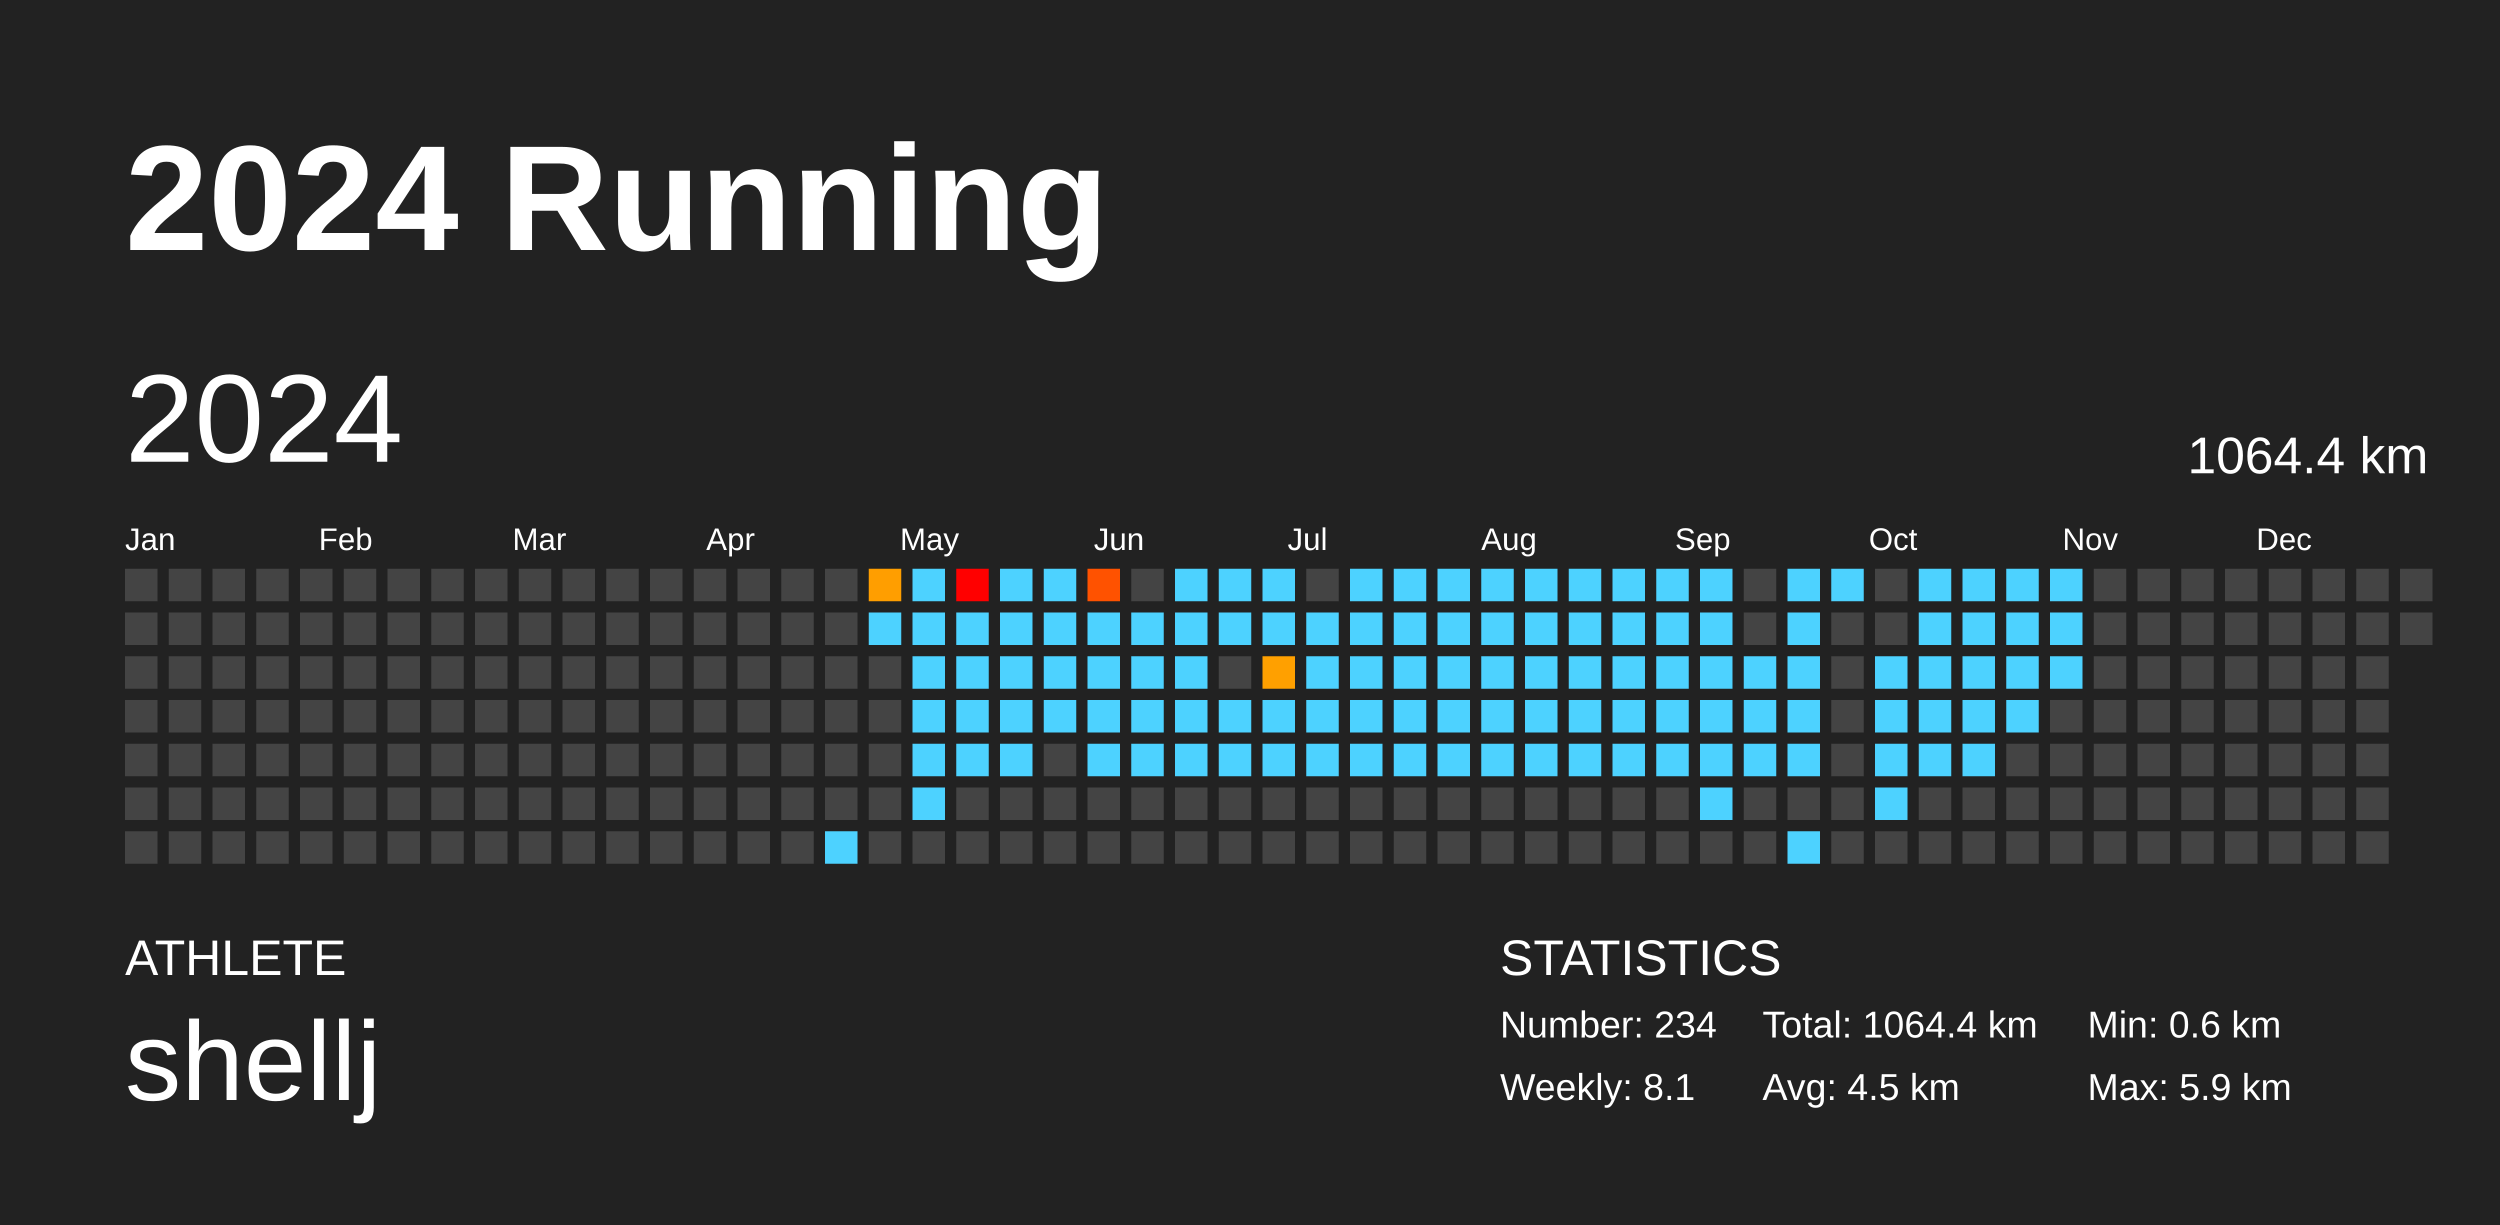
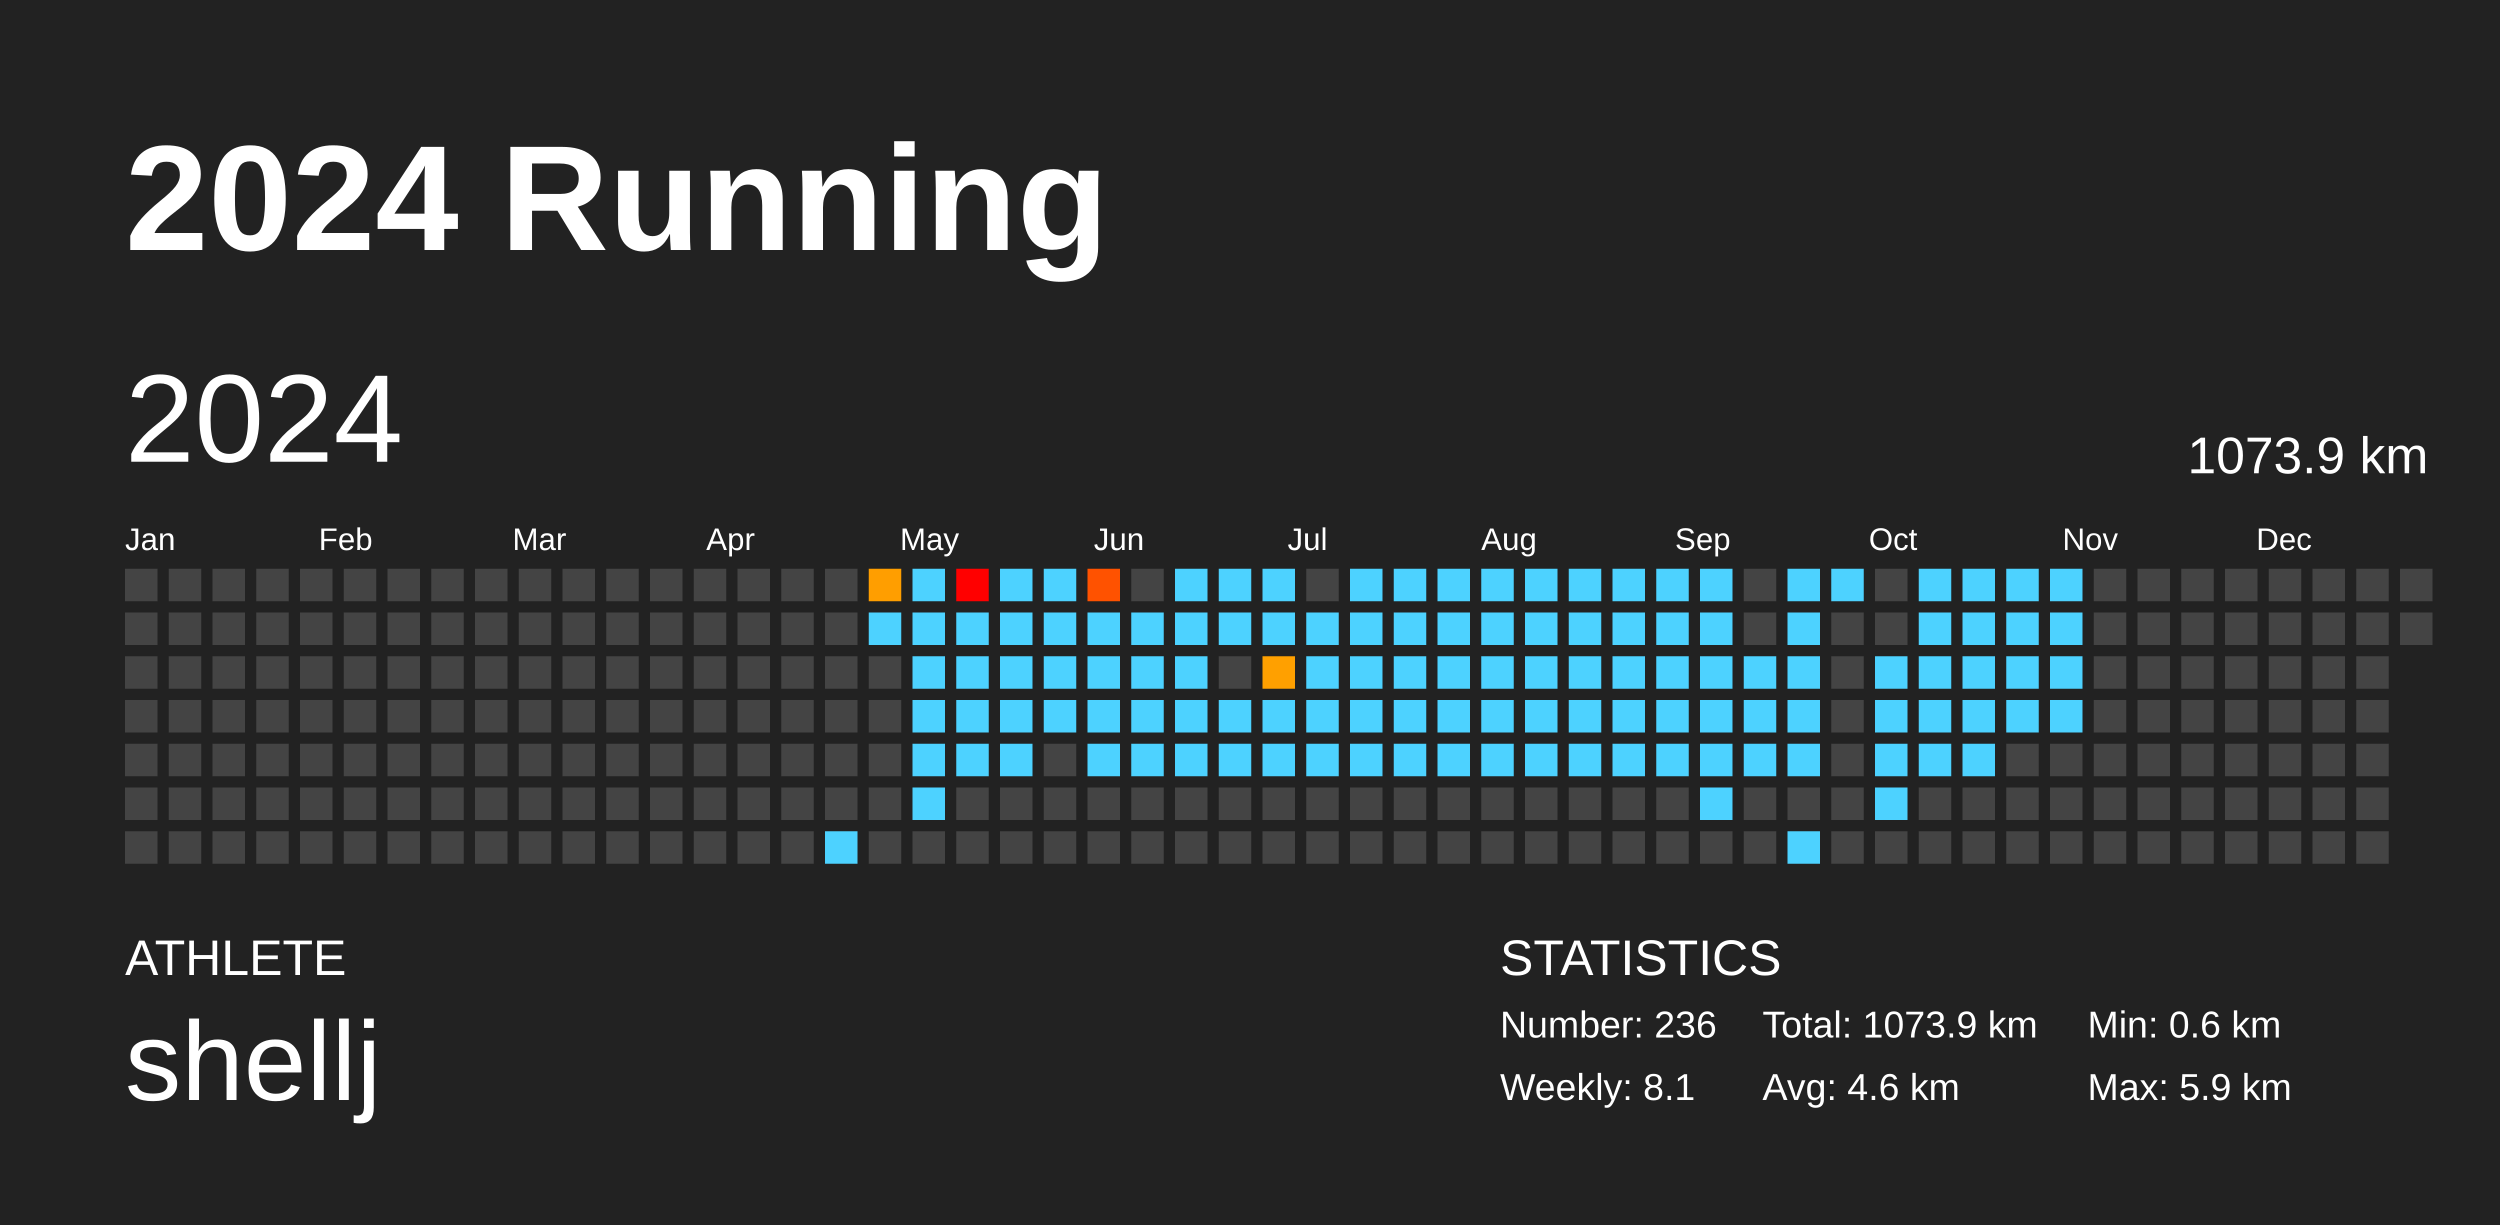
<svg xmlns="http://www.w3.org/2000/svg" baseProfile="full" height="98mm" version="1.1" viewBox="0,0,200,98" width="200mm">
  <defs />
  <rect fill="#222222" height="98" width="200" x="0" y="0" />
  <text fill="#FFFFFF" style="font-size:12px; font-family:Arial; font-weight:bold;" x="10" y="20">2024 Running</text>
  <text fill="#FFFFFF" style="font-size:4px; font-family:Arial" x="10" y="78">ATHLETE</text>
  <text fill="#FFFFFF" style="font-size:9px; font-family:Arial" x="10" y="88">shellj</text>
  <text fill="#FFFFFF" style="font-size:4px; font-family:Arial" x="120" y="78">STATISTICS</text>
-   <text fill="#FFFFFF" style="font-size:3px; font-family:Arial" x="120" y="83">Number: 234</text>
+   <text fill="#FFFFFF" style="font-size:3px; font-family:Arial" x="120" y="83">Number: 236</text>
  <text fill="#FFFFFF" style="font-size:3px; font-family:Arial" x="120" y="88">Weekly: 8.1</text>
-   <text fill="#FFFFFF" style="font-size:3px; font-family:Arial" x="141" y="83">Total: 1064.4 km</text>
-   <text fill="#FFFFFF" style="font-size:3px; font-family:Arial" x="141" y="88">Avg: 4.5 km</text>
+   <text fill="#FFFFFF" style="font-size:3px; font-family:Arial" x="141" y="83">Total: 1073.9 km</text>
+   <text fill="#FFFFFF" style="font-size:3px; font-family:Arial" x="141" y="88">Avg: 4.6 km</text>
  <text fill="#FFFFFF" style="font-size:3px; font-family:Arial" x="167" y="83">Min: 0.6 km</text>
  <text fill="#FFFFFF" style="font-size:3px; font-family:Arial" x="167" y="88">Max: 5.9 km</text>
  <text dominant-baseline="hanging" fill="#FFFFFF" style="font-size:10.0px; font-family:Arial;" x="10" y="30">2024</text>
-   <text dominant-baseline="hanging" fill="#FFFFFF" style="font-size:4.125px; font-family:Arial;" x="175" y="35">1064.4 km</text>
+   <text dominant-baseline="hanging" fill="#FFFFFF" style="font-size:4.125px; font-family:Arial;" x="175" y="35">1073.9 km</text>
  <text fill="#FFFFFF" style="font-size:2.5px; font-family:Arial" x="10.0" y="44">Jan</text>
  <text fill="#FFFFFF" style="font-size:2.5px; font-family:Arial" x="25.5" y="44">Feb</text>
  <text fill="#FFFFFF" style="font-size:2.5px; font-family:Arial" x="41.0" y="44">Mar</text>
  <text fill="#FFFFFF" style="font-size:2.5px; font-family:Arial" x="56.5" y="44">Apr</text>
  <text fill="#FFFFFF" style="font-size:2.5px; font-family:Arial" x="72.0" y="44">May</text>
  <text fill="#FFFFFF" style="font-size:2.5px; font-family:Arial" x="87.5" y="44">Jun</text>
  <text fill="#FFFFFF" style="font-size:2.5px; font-family:Arial" x="103.0" y="44">Jul</text>
  <text fill="#FFFFFF" style="font-size:2.5px; font-family:Arial" x="118.5" y="44">Aug</text>
  <text fill="#FFFFFF" style="font-size:2.5px; font-family:Arial" x="134.0" y="44">Sep</text>
  <text fill="#FFFFFF" style="font-size:2.5px; font-family:Arial" x="149.5" y="44">Oct</text>
  <text fill="#FFFFFF" style="font-size:2.5px; font-family:Arial" x="165.0" y="44">Nov</text>
  <text fill="#FFFFFF" style="font-size:2.5px; font-family:Arial" x="180.5" y="44">Dec</text>
  <rect fill="#444444" height="2.6" width="2.6" x="10.0" y="45.5" />
  <rect fill="#444444" height="2.6" width="2.6" x="10.0" y="49.0" />
  <rect fill="#444444" height="2.6" width="2.6" x="10.0" y="52.5" />
  <rect fill="#444444" height="2.6" width="2.6" x="10.0" y="56.0" />
  <rect fill="#444444" height="2.6" width="2.6" x="10.0" y="59.5" />
  <rect fill="#444444" height="2.6" width="2.6" x="10.0" y="63.0" />
  <rect fill="#444444" height="2.6" width="2.6" x="10.0" y="66.5" />
  <rect fill="#444444" height="2.6" width="2.6" x="13.5" y="45.5" />
  <rect fill="#444444" height="2.6" width="2.6" x="13.5" y="49.0" />
  <rect fill="#444444" height="2.6" width="2.6" x="13.5" y="52.5" />
  <rect fill="#444444" height="2.6" width="2.6" x="13.5" y="56.0" />
  <rect fill="#444444" height="2.6" width="2.6" x="13.5" y="59.5" />
  <rect fill="#444444" height="2.6" width="2.6" x="13.5" y="63.0" />
  <rect fill="#444444" height="2.6" width="2.6" x="13.5" y="66.5" />
  <rect fill="#444444" height="2.6" width="2.6" x="17.0" y="45.5" />
  <rect fill="#444444" height="2.6" width="2.6" x="17.0" y="49.0" />
  <rect fill="#444444" height="2.6" width="2.6" x="17.0" y="52.5" />
  <rect fill="#444444" height="2.6" width="2.6" x="17.0" y="56.0" />
  <rect fill="#444444" height="2.6" width="2.6" x="17.0" y="59.5" />
  <rect fill="#444444" height="2.6" width="2.6" x="17.0" y="63.0" />
  <rect fill="#444444" height="2.6" width="2.6" x="17.0" y="66.5" />
  <rect fill="#444444" height="2.6" width="2.6" x="20.5" y="45.5" />
  <rect fill="#444444" height="2.6" width="2.6" x="20.5" y="49.0" />
  <rect fill="#444444" height="2.6" width="2.6" x="20.5" y="52.5" />
  <rect fill="#444444" height="2.6" width="2.6" x="20.5" y="56.0" />
  <rect fill="#444444" height="2.6" width="2.6" x="20.5" y="59.5" />
  <rect fill="#444444" height="2.6" width="2.6" x="20.5" y="63.0" />
  <rect fill="#444444" height="2.6" width="2.6" x="20.5" y="66.5" />
  <rect fill="#444444" height="2.6" width="2.6" x="24.0" y="45.5" />
  <rect fill="#444444" height="2.6" width="2.6" x="24.0" y="49.0" />
  <rect fill="#444444" height="2.6" width="2.6" x="24.0" y="52.5" />
  <rect fill="#444444" height="2.6" width="2.6" x="24.0" y="56.0" />
  <rect fill="#444444" height="2.6" width="2.6" x="24.0" y="59.5" />
  <rect fill="#444444" height="2.6" width="2.6" x="24.0" y="63.0" />
  <rect fill="#444444" height="2.6" width="2.6" x="24.0" y="66.5" />
  <rect fill="#444444" height="2.6" width="2.6" x="27.5" y="45.5" />
  <rect fill="#444444" height="2.6" width="2.6" x="27.5" y="49.0" />
  <rect fill="#444444" height="2.6" width="2.6" x="27.5" y="52.5" />
  <rect fill="#444444" height="2.6" width="2.6" x="27.5" y="56.0" />
  <rect fill="#444444" height="2.6" width="2.6" x="27.5" y="59.5" />
  <rect fill="#444444" height="2.6" width="2.6" x="27.5" y="63.0" />
  <rect fill="#444444" height="2.6" width="2.6" x="27.5" y="66.5" />
  <rect fill="#444444" height="2.6" width="2.6" x="31.0" y="45.5" />
  <rect fill="#444444" height="2.6" width="2.6" x="31.0" y="49.0" />
  <rect fill="#444444" height="2.6" width="2.6" x="31.0" y="52.5" />
  <rect fill="#444444" height="2.6" width="2.6" x="31.0" y="56.0" />
  <rect fill="#444444" height="2.6" width="2.6" x="31.0" y="59.5" />
  <rect fill="#444444" height="2.6" width="2.6" x="31.0" y="63.0" />
  <rect fill="#444444" height="2.6" width="2.6" x="31.0" y="66.5" />
  <rect fill="#444444" height="2.6" width="2.6" x="34.5" y="45.5" />
  <rect fill="#444444" height="2.6" width="2.6" x="34.5" y="49.0" />
  <rect fill="#444444" height="2.6" width="2.6" x="34.5" y="52.5" />
  <rect fill="#444444" height="2.6" width="2.6" x="34.5" y="56.0" />
  <rect fill="#444444" height="2.6" width="2.6" x="34.5" y="59.5" />
  <rect fill="#444444" height="2.6" width="2.6" x="34.5" y="63.0" />
  <rect fill="#444444" height="2.6" width="2.6" x="34.5" y="66.5" />
  <rect fill="#444444" height="2.6" width="2.6" x="38.0" y="45.5" />
  <rect fill="#444444" height="2.6" width="2.6" x="38.0" y="49.0" />
  <rect fill="#444444" height="2.6" width="2.6" x="38.0" y="52.5" />
  <rect fill="#444444" height="2.6" width="2.6" x="38.0" y="56.0" />
  <rect fill="#444444" height="2.6" width="2.6" x="38.0" y="59.5" />
  <rect fill="#444444" height="2.6" width="2.6" x="38.0" y="63.0" />
  <rect fill="#444444" height="2.6" width="2.6" x="38.0" y="66.5" />
  <rect fill="#444444" height="2.6" width="2.6" x="41.5" y="45.5" />
  <rect fill="#444444" height="2.6" width="2.6" x="41.5" y="49.0" />
  <rect fill="#444444" height="2.6" width="2.6" x="41.5" y="52.5" />
  <rect fill="#444444" height="2.6" width="2.6" x="41.5" y="56.0" />
  <rect fill="#444444" height="2.6" width="2.6" x="41.5" y="59.5" />
  <rect fill="#444444" height="2.6" width="2.6" x="41.5" y="63.0" />
  <rect fill="#444444" height="2.6" width="2.6" x="41.5" y="66.5" />
  <rect fill="#444444" height="2.6" width="2.6" x="45.0" y="45.5" />
  <rect fill="#444444" height="2.6" width="2.6" x="45.0" y="49.0" />
  <rect fill="#444444" height="2.6" width="2.6" x="45.0" y="52.5" />
  <rect fill="#444444" height="2.6" width="2.6" x="45.0" y="56.0" />
  <rect fill="#444444" height="2.6" width="2.6" x="45.0" y="59.5" />
  <rect fill="#444444" height="2.6" width="2.6" x="45.0" y="63.0" />
  <rect fill="#444444" height="2.6" width="2.6" x="45.0" y="66.5" />
  <rect fill="#444444" height="2.6" width="2.6" x="48.5" y="45.5" />
  <rect fill="#444444" height="2.6" width="2.6" x="48.5" y="49.0" />
  <rect fill="#444444" height="2.6" width="2.6" x="48.5" y="52.5" />
  <rect fill="#444444" height="2.6" width="2.6" x="48.5" y="56.0" />
  <rect fill="#444444" height="2.6" width="2.6" x="48.5" y="59.5" />
  <rect fill="#444444" height="2.6" width="2.6" x="48.5" y="63.0" />
  <rect fill="#444444" height="2.6" width="2.6" x="48.5" y="66.5" />
  <rect fill="#444444" height="2.6" width="2.6" x="52.0" y="45.5" />
  <rect fill="#444444" height="2.6" width="2.6" x="52.0" y="49.0" />
  <rect fill="#444444" height="2.6" width="2.6" x="52.0" y="52.5" />
  <rect fill="#444444" height="2.6" width="2.6" x="52.0" y="56.0" />
  <rect fill="#444444" height="2.6" width="2.6" x="52.0" y="59.5" />
  <rect fill="#444444" height="2.6" width="2.6" x="52.0" y="63.0" />
  <rect fill="#444444" height="2.6" width="2.6" x="52.0" y="66.5" />
  <rect fill="#444444" height="2.6" width="2.6" x="55.5" y="45.5" />
  <rect fill="#444444" height="2.6" width="2.6" x="55.5" y="49.0" />
  <rect fill="#444444" height="2.6" width="2.6" x="55.5" y="52.5" />
  <rect fill="#444444" height="2.6" width="2.6" x="55.5" y="56.0" />
  <rect fill="#444444" height="2.6" width="2.6" x="55.5" y="59.5" />
  <rect fill="#444444" height="2.6" width="2.6" x="55.5" y="63.0" />
  <rect fill="#444444" height="2.6" width="2.6" x="55.5" y="66.5" />
  <rect fill="#444444" height="2.6" width="2.6" x="59.0" y="45.5" />
  <rect fill="#444444" height="2.6" width="2.6" x="59.0" y="49.0" />
  <rect fill="#444444" height="2.6" width="2.6" x="59.0" y="52.5" />
  <rect fill="#444444" height="2.6" width="2.6" x="59.0" y="56.0" />
  <rect fill="#444444" height="2.6" width="2.6" x="59.0" y="59.5" />
  <rect fill="#444444" height="2.6" width="2.6" x="59.0" y="63.0" />
  <rect fill="#444444" height="2.6" width="2.6" x="59.0" y="66.5" />
  <rect fill="#444444" height="2.6" width="2.6" x="62.5" y="45.5" />
  <rect fill="#444444" height="2.6" width="2.6" x="62.5" y="49.0" />
  <rect fill="#444444" height="2.6" width="2.6" x="62.5" y="52.5" />
  <rect fill="#444444" height="2.6" width="2.6" x="62.5" y="56.0" />
  <rect fill="#444444" height="2.6" width="2.6" x="62.5" y="59.5" />
  <rect fill="#444444" height="2.6" width="2.6" x="62.5" y="63.0" />
  <rect fill="#444444" height="2.6" width="2.6" x="62.5" y="66.5" />
  <rect fill="#444444" height="2.6" width="2.6" x="66.0" y="45.5" />
  <rect fill="#444444" height="2.6" width="2.6" x="66.0" y="49.0" />
  <rect fill="#444444" height="2.6" width="2.6" x="66.0" y="52.5" />
  <rect fill="#444444" height="2.6" width="2.6" x="66.0" y="56.0" />
  <rect fill="#444444" height="2.6" width="2.6" x="66.0" y="59.5" />
  <rect fill="#444444" height="2.6" width="2.6" x="66.0" y="63.0" />
  <rect fill="#4dd2ff" height="2.6" width="2.6" x="66.0" y="66.5" />
  <rect fill="#ff9e00" height="2.6" width="2.6" x="69.5" y="45.5" />
  <rect fill="#4dd2ff" height="2.6" width="2.6" x="69.5" y="49.0" />
  <rect fill="#444444" height="2.6" width="2.6" x="69.5" y="52.5" />
  <rect fill="#444444" height="2.6" width="2.6" x="69.5" y="56.0" />
  <rect fill="#444444" height="2.6" width="2.6" x="69.5" y="59.5" />
  <rect fill="#444444" height="2.6" width="2.6" x="69.5" y="63.0" />
  <rect fill="#444444" height="2.6" width="2.6" x="69.5" y="66.5" />
  <rect fill="#4dd2ff" height="2.6" width="2.6" x="73.0" y="45.5" />
  <rect fill="#4dd2ff" height="2.6" width="2.6" x="73.0" y="49.0" />
  <rect fill="#4dd2ff" height="2.6" width="2.6" x="73.0" y="52.5" />
  <rect fill="#4dd2ff" height="2.6" width="2.6" x="73.0" y="56.0" />
  <rect fill="#4dd2ff" height="2.6" width="2.6" x="73.0" y="59.5" />
  <rect fill="#4dd2ff" height="2.6" width="2.6" x="73.0" y="63.0" />
  <rect fill="#444444" height="2.6" width="2.6" x="73.0" y="66.5" />
  <rect fill="red" height="2.6" width="2.6" x="76.5" y="45.5" />
  <rect fill="#4dd2ff" height="2.6" width="2.6" x="76.5" y="49.0" />
  <rect fill="#4dd2ff" height="2.6" width="2.6" x="76.5" y="52.5" />
  <rect fill="#4dd2ff" height="2.6" width="2.6" x="76.5" y="56.0" />
  <rect fill="#4dd2ff" height="2.6" width="2.6" x="76.5" y="59.5" />
  <rect fill="#444444" height="2.6" width="2.6" x="76.5" y="63.0" />
  <rect fill="#444444" height="2.6" width="2.6" x="76.5" y="66.5" />
  <rect fill="#4dd2ff" height="2.6" width="2.6" x="80.0" y="45.5" />
  <rect fill="#4dd2ff" height="2.6" width="2.6" x="80.0" y="49.0" />
  <rect fill="#4dd2ff" height="2.6" width="2.6" x="80.0" y="52.5" />
  <rect fill="#4dd2ff" height="2.6" width="2.6" x="80.0" y="56.0" />
  <rect fill="#4dd2ff" height="2.6" width="2.6" x="80.0" y="59.5" />
  <rect fill="#444444" height="2.6" width="2.6" x="80.0" y="63.0" />
  <rect fill="#444444" height="2.6" width="2.6" x="80.0" y="66.5" />
  <rect fill="#4dd2ff" height="2.6" width="2.6" x="83.5" y="45.5" />
  <rect fill="#4dd2ff" height="2.6" width="2.6" x="83.5" y="49.0" />
  <rect fill="#4dd2ff" height="2.6" width="2.6" x="83.5" y="52.5" />
  <rect fill="#4dd2ff" height="2.6" width="2.6" x="83.5" y="56.0" />
  <rect fill="#444444" height="2.6" width="2.6" x="83.5" y="59.5" />
  <rect fill="#444444" height="2.6" width="2.6" x="83.5" y="63.0" />
  <rect fill="#444444" height="2.6" width="2.6" x="83.5" y="66.5" />
  <rect fill="#ff5200" height="2.6" width="2.6" x="87.0" y="45.5" />
  <rect fill="#4dd2ff" height="2.6" width="2.6" x="87.0" y="49.0" />
  <rect fill="#4dd2ff" height="2.6" width="2.6" x="87.0" y="52.5" />
  <rect fill="#4dd2ff" height="2.6" width="2.6" x="87.0" y="56.0" />
  <rect fill="#4dd2ff" height="2.6" width="2.6" x="87.0" y="59.5" />
  <rect fill="#444444" height="2.6" width="2.6" x="87.0" y="63.0" />
  <rect fill="#444444" height="2.6" width="2.6" x="87.0" y="66.5" />
  <rect fill="#444444" height="2.6" width="2.6" x="90.5" y="45.5" />
  <rect fill="#4dd2ff" height="2.6" width="2.6" x="90.5" y="49.0" />
  <rect fill="#4dd2ff" height="2.6" width="2.6" x="90.5" y="52.5" />
  <rect fill="#4dd2ff" height="2.6" width="2.6" x="90.5" y="56.0" />
  <rect fill="#4dd2ff" height="2.6" width="2.6" x="90.5" y="59.5" />
  <rect fill="#444444" height="2.6" width="2.6" x="90.5" y="63.0" />
  <rect fill="#444444" height="2.6" width="2.6" x="90.5" y="66.5" />
  <rect fill="#4dd2ff" height="2.6" width="2.6" x="94.0" y="45.5" />
  <rect fill="#4dd2ff" height="2.6" width="2.6" x="94.0" y="49.0" />
  <rect fill="#4dd2ff" height="2.6" width="2.6" x="94.0" y="52.5" />
  <rect fill="#4dd2ff" height="2.6" width="2.6" x="94.0" y="56.0" />
  <rect fill="#4dd2ff" height="2.6" width="2.6" x="94.0" y="59.5" />
  <rect fill="#444444" height="2.6" width="2.6" x="94.0" y="63.0" />
  <rect fill="#444444" height="2.6" width="2.6" x="94.0" y="66.5" />
  <rect fill="#4dd2ff" height="2.6" width="2.6" x="97.5" y="45.5" />
  <rect fill="#4dd2ff" height="2.6" width="2.6" x="97.5" y="49.0" />
  <rect fill="#444444" height="2.6" width="2.6" x="97.5" y="52.5" />
  <rect fill="#4dd2ff" height="2.6" width="2.6" x="97.5" y="56.0" />
  <rect fill="#4dd2ff" height="2.6" width="2.6" x="97.5" y="59.5" />
  <rect fill="#444444" height="2.6" width="2.6" x="97.5" y="63.0" />
  <rect fill="#444444" height="2.6" width="2.6" x="97.5" y="66.5" />
  <rect fill="#4dd2ff" height="2.6" width="2.6" x="101.0" y="45.5" />
  <rect fill="#4dd2ff" height="2.6" width="2.6" x="101.0" y="49.0" />
  <rect fill="#ffa000" height="2.6" width="2.6" x="101.0" y="52.5" />
  <rect fill="#4dd2ff" height="2.6" width="2.6" x="101.0" y="56.0" />
  <rect fill="#4dd2ff" height="2.6" width="2.6" x="101.0" y="59.5" />
  <rect fill="#444444" height="2.6" width="2.6" x="101.0" y="63.0" />
  <rect fill="#444444" height="2.6" width="2.6" x="101.0" y="66.5" />
  <rect fill="#444444" height="2.6" width="2.6" x="104.5" y="45.5" />
  <rect fill="#4dd2ff" height="2.6" width="2.6" x="104.5" y="49.0" />
  <rect fill="#4dd2ff" height="2.6" width="2.6" x="104.5" y="52.5" />
  <rect fill="#4dd2ff" height="2.6" width="2.6" x="104.5" y="56.0" />
  <rect fill="#4dd2ff" height="2.6" width="2.6" x="104.5" y="59.5" />
  <rect fill="#444444" height="2.6" width="2.6" x="104.5" y="63.0" />
  <rect fill="#444444" height="2.6" width="2.6" x="104.5" y="66.5" />
  <rect fill="#4dd2ff" height="2.6" width="2.6" x="108.0" y="45.5" />
  <rect fill="#4dd2ff" height="2.6" width="2.6" x="108.0" y="49.0" />
  <rect fill="#4dd2ff" height="2.6" width="2.6" x="108.0" y="52.5" />
  <rect fill="#4dd2ff" height="2.6" width="2.6" x="108.0" y="56.0" />
  <rect fill="#4dd2ff" height="2.6" width="2.6" x="108.0" y="59.5" />
  <rect fill="#444444" height="2.6" width="2.6" x="108.0" y="63.0" />
  <rect fill="#444444" height="2.6" width="2.6" x="108.0" y="66.5" />
  <rect fill="#4dd2ff" height="2.6" width="2.6" x="111.5" y="45.5" />
  <rect fill="#4dd2ff" height="2.6" width="2.6" x="111.5" y="49.0" />
  <rect fill="#4dd2ff" height="2.6" width="2.6" x="111.5" y="52.5" />
  <rect fill="#4dd2ff" height="2.6" width="2.6" x="111.5" y="56.0" />
  <rect fill="#4dd2ff" height="2.6" width="2.6" x="111.5" y="59.5" />
  <rect fill="#444444" height="2.6" width="2.6" x="111.5" y="63.0" />
  <rect fill="#444444" height="2.6" width="2.6" x="111.5" y="66.5" />
  <rect fill="#4dd2ff" height="2.6" width="2.6" x="115.0" y="45.5" />
  <rect fill="#4dd2ff" height="2.6" width="2.6" x="115.0" y="49.0" />
  <rect fill="#4dd2ff" height="2.6" width="2.6" x="115.0" y="52.5" />
  <rect fill="#4dd2ff" height="2.6" width="2.6" x="115.0" y="56.0" />
  <rect fill="#4dd2ff" height="2.6" width="2.6" x="115.0" y="59.5" />
  <rect fill="#444444" height="2.6" width="2.6" x="115.0" y="63.0" />
  <rect fill="#444444" height="2.6" width="2.6" x="115.0" y="66.5" />
  <rect fill="#4dd2ff" height="2.6" width="2.6" x="118.5" y="45.5" />
  <rect fill="#4dd2ff" height="2.6" width="2.6" x="118.5" y="49.0" />
  <rect fill="#4dd2ff" height="2.6" width="2.6" x="118.5" y="52.5" />
  <rect fill="#4dd2ff" height="2.6" width="2.6" x="118.5" y="56.0" />
  <rect fill="#4dd2ff" height="2.6" width="2.6" x="118.5" y="59.5" />
  <rect fill="#444444" height="2.6" width="2.6" x="118.5" y="63.0" />
  <rect fill="#444444" height="2.6" width="2.6" x="118.5" y="66.5" />
  <rect fill="#4dd2ff" height="2.6" width="2.6" x="122.0" y="45.5" />
  <rect fill="#4dd2ff" height="2.6" width="2.6" x="122.0" y="49.0" />
  <rect fill="#4dd2ff" height="2.6" width="2.6" x="122.0" y="52.5" />
  <rect fill="#4dd2ff" height="2.6" width="2.6" x="122.0" y="56.0" />
  <rect fill="#4dd2ff" height="2.6" width="2.6" x="122.0" y="59.5" />
  <rect fill="#444444" height="2.6" width="2.6" x="122.0" y="63.0" />
  <rect fill="#444444" height="2.6" width="2.6" x="122.0" y="66.5" />
  <rect fill="#4dd2ff" height="2.6" width="2.6" x="125.5" y="45.5" />
  <rect fill="#4dd2ff" height="2.6" width="2.6" x="125.5" y="49.0" />
  <rect fill="#4dd2ff" height="2.6" width="2.6" x="125.5" y="52.5" />
  <rect fill="#4dd2ff" height="2.6" width="2.6" x="125.5" y="56.0" />
  <rect fill="#4dd2ff" height="2.6" width="2.6" x="125.5" y="59.5" />
  <rect fill="#444444" height="2.6" width="2.6" x="125.5" y="63.0" />
  <rect fill="#444444" height="2.6" width="2.6" x="125.5" y="66.5" />
  <rect fill="#4dd2ff" height="2.6" width="2.6" x="129.0" y="45.5" />
  <rect fill="#4dd2ff" height="2.6" width="2.6" x="129.0" y="49.0" />
  <rect fill="#4dd2ff" height="2.6" width="2.6" x="129.0" y="52.5" />
  <rect fill="#4dd2ff" height="2.6" width="2.6" x="129.0" y="56.0" />
  <rect fill="#4dd2ff" height="2.6" width="2.6" x="129.0" y="59.5" />
  <rect fill="#444444" height="2.6" width="2.6" x="129.0" y="63.0" />
  <rect fill="#444444" height="2.6" width="2.6" x="129.0" y="66.5" />
  <rect fill="#4dd2ff" height="2.6" width="2.6" x="132.5" y="45.5" />
  <rect fill="#4dd2ff" height="2.6" width="2.6" x="132.5" y="49.0" />
  <rect fill="#4dd2ff" height="2.6" width="2.6" x="132.5" y="52.5" />
  <rect fill="#4dd2ff" height="2.6" width="2.6" x="132.5" y="56.0" />
  <rect fill="#4dd2ff" height="2.6" width="2.6" x="132.5" y="59.5" />
  <rect fill="#444444" height="2.6" width="2.6" x="132.5" y="63.0" />
  <rect fill="#444444" height="2.6" width="2.6" x="132.5" y="66.5" />
  <rect fill="#4dd2ff" height="2.6" width="2.6" x="136.0" y="45.5" />
  <rect fill="#4dd2ff" height="2.6" width="2.6" x="136.0" y="49.0" />
  <rect fill="#4dd2ff" height="2.6" width="2.6" x="136.0" y="52.5" />
  <rect fill="#4dd2ff" height="2.6" width="2.6" x="136.0" y="56.0" />
  <rect fill="#4dd2ff" height="2.6" width="2.6" x="136.0" y="59.5" />
  <rect fill="#4dd2ff" height="2.6" width="2.6" x="136.0" y="63.0" />
  <rect fill="#444444" height="2.6" width="2.6" x="136.0" y="66.5" />
  <rect fill="#444444" height="2.6" width="2.6" x="139.5" y="45.5" />
  <rect fill="#444444" height="2.6" width="2.6" x="139.5" y="49.0" />
  <rect fill="#4dd2ff" height="2.6" width="2.6" x="139.5" y="52.5" />
  <rect fill="#4dd2ff" height="2.6" width="2.6" x="139.5" y="56.0" />
  <rect fill="#4dd2ff" height="2.6" width="2.6" x="139.5" y="59.5" />
  <rect fill="#444444" height="2.6" width="2.6" x="139.5" y="63.0" />
  <rect fill="#444444" height="2.6" width="2.6" x="139.5" y="66.5" />
  <rect fill="#4dd2ff" height="2.6" width="2.6" x="143.0" y="45.5" />
  <rect fill="#4dd2ff" height="2.6" width="2.6" x="143.0" y="49.0" />
  <rect fill="#4dd2ff" height="2.6" width="2.6" x="143.0" y="52.5" />
  <rect fill="#4dd2ff" height="2.6" width="2.6" x="143.0" y="56.0" />
  <rect fill="#4dd2ff" height="2.6" width="2.6" x="143.0" y="59.5" />
  <rect fill="#444444" height="2.6" width="2.6" x="143.0" y="63.0" />
  <rect fill="#4dd2ff" height="2.6" width="2.6" x="143.0" y="66.5" />
  <rect fill="#4dd2ff" height="2.6" width="2.6" x="146.5" y="45.5" />
  <rect fill="#444444" height="2.6" width="2.6" x="146.5" y="49.0" />
  <rect fill="#444444" height="2.6" width="2.6" x="146.5" y="52.5" />
  <rect fill="#444444" height="2.6" width="2.6" x="146.5" y="56.0" />
  <rect fill="#444444" height="2.6" width="2.6" x="146.5" y="59.5" />
  <rect fill="#444444" height="2.6" width="2.6" x="146.5" y="63.0" />
  <rect fill="#444444" height="2.6" width="2.6" x="146.5" y="66.5" />
  <rect fill="#444444" height="2.6" width="2.6" x="150.0" y="45.5" />
  <rect fill="#444444" height="2.6" width="2.6" x="150.0" y="49.0" />
  <rect fill="#4dd2ff" height="2.6" width="2.6" x="150.0" y="52.5" />
  <rect fill="#4dd2ff" height="2.6" width="2.6" x="150.0" y="56.0" />
  <rect fill="#4dd2ff" height="2.6" width="2.6" x="150.0" y="59.5" />
  <rect fill="#4dd2ff" height="2.6" width="2.6" x="150.0" y="63.0" />
  <rect fill="#444444" height="2.6" width="2.6" x="150.0" y="66.5" />
  <rect fill="#4dd2ff" height="2.6" width="2.6" x="153.5" y="45.5" />
  <rect fill="#4dd2ff" height="2.6" width="2.6" x="153.5" y="49.0" />
  <rect fill="#4dd2ff" height="2.6" width="2.6" x="153.5" y="52.5" />
  <rect fill="#4dd2ff" height="2.6" width="2.6" x="153.5" y="56.0" />
  <rect fill="#4dd2ff" height="2.6" width="2.6" x="153.5" y="59.5" />
  <rect fill="#444444" height="2.6" width="2.6" x="153.5" y="63.0" />
  <rect fill="#444444" height="2.6" width="2.6" x="153.5" y="66.5" />
  <rect fill="#4dd2ff" height="2.6" width="2.6" x="157.0" y="45.5" />
  <rect fill="#4dd2ff" height="2.6" width="2.6" x="157.0" y="49.0" />
  <rect fill="#4dd2ff" height="2.6" width="2.6" x="157.0" y="52.5" />
  <rect fill="#4dd2ff" height="2.6" width="2.6" x="157.0" y="56.0" />
  <rect fill="#4dd2ff" height="2.6" width="2.6" x="157.0" y="59.5" />
  <rect fill="#444444" height="2.6" width="2.6" x="157.0" y="63.0" />
  <rect fill="#444444" height="2.6" width="2.6" x="157.0" y="66.5" />
  <rect fill="#4dd2ff" height="2.6" width="2.6" x="160.5" y="45.5" />
  <rect fill="#4dd2ff" height="2.6" width="2.6" x="160.5" y="49.0" />
  <rect fill="#4dd2ff" height="2.6" width="2.6" x="160.5" y="52.5" />
  <rect fill="#4dd2ff" height="2.6" width="2.6" x="160.5" y="56.0" />
  <rect fill="#444444" height="2.6" width="2.6" x="160.5" y="59.5" />
  <rect fill="#444444" height="2.6" width="2.6" x="160.5" y="63.0" />
  <rect fill="#444444" height="2.6" width="2.6" x="160.5" y="66.5" />
  <rect fill="#4dd2ff" height="2.6" width="2.6" x="164.0" y="45.5" />
  <rect fill="#4dd2ff" height="2.6" width="2.6" x="164.0" y="49.0" />
  <rect fill="#4dd2ff" height="2.6" width="2.6" x="164.0" y="52.5" />
-   <rect fill="#444444" height="2.6" width="2.6" x="164.0" y="56.0" />
+   <rect fill="#4dd2ff" height="2.6" width="2.6" x="164.0" y="56.0" />
  <rect fill="#444444" height="2.6" width="2.6" x="164.0" y="59.5" />
  <rect fill="#444444" height="2.6" width="2.6" x="164.0" y="63.0" />
  <rect fill="#444444" height="2.6" width="2.6" x="164.0" y="66.5" />
  <rect fill="#444444" height="2.6" width="2.6" x="167.5" y="45.5" />
  <rect fill="#444444" height="2.6" width="2.6" x="167.5" y="49.0" />
  <rect fill="#444444" height="2.6" width="2.6" x="167.5" y="52.5" />
  <rect fill="#444444" height="2.6" width="2.6" x="167.5" y="56.0" />
  <rect fill="#444444" height="2.6" width="2.6" x="167.5" y="59.5" />
  <rect fill="#444444" height="2.6" width="2.6" x="167.5" y="63.0" />
  <rect fill="#444444" height="2.6" width="2.6" x="167.5" y="66.5" />
  <rect fill="#444444" height="2.6" width="2.6" x="171.0" y="45.5" />
  <rect fill="#444444" height="2.6" width="2.6" x="171.0" y="49.0" />
  <rect fill="#444444" height="2.6" width="2.6" x="171.0" y="52.5" />
  <rect fill="#444444" height="2.6" width="2.6" x="171.0" y="56.0" />
  <rect fill="#444444" height="2.6" width="2.6" x="171.0" y="59.5" />
  <rect fill="#444444" height="2.6" width="2.6" x="171.0" y="63.0" />
  <rect fill="#444444" height="2.6" width="2.6" x="171.0" y="66.5" />
  <rect fill="#444444" height="2.6" width="2.6" x="174.5" y="45.5" />
  <rect fill="#444444" height="2.6" width="2.6" x="174.5" y="49.0" />
  <rect fill="#444444" height="2.6" width="2.6" x="174.5" y="52.5" />
  <rect fill="#444444" height="2.6" width="2.6" x="174.5" y="56.0" />
  <rect fill="#444444" height="2.6" width="2.6" x="174.5" y="59.5" />
  <rect fill="#444444" height="2.6" width="2.6" x="174.5" y="63.0" />
  <rect fill="#444444" height="2.6" width="2.6" x="174.5" y="66.5" />
  <rect fill="#444444" height="2.6" width="2.6" x="178.0" y="45.5" />
  <rect fill="#444444" height="2.6" width="2.6" x="178.0" y="49.0" />
  <rect fill="#444444" height="2.6" width="2.6" x="178.0" y="52.5" />
  <rect fill="#444444" height="2.6" width="2.6" x="178.0" y="56.0" />
  <rect fill="#444444" height="2.6" width="2.6" x="178.0" y="59.5" />
  <rect fill="#444444" height="2.6" width="2.6" x="178.0" y="63.0" />
  <rect fill="#444444" height="2.6" width="2.6" x="178.0" y="66.5" />
  <rect fill="#444444" height="2.6" width="2.6" x="181.5" y="45.5" />
  <rect fill="#444444" height="2.6" width="2.6" x="181.5" y="49.0" />
  <rect fill="#444444" height="2.6" width="2.6" x="181.5" y="52.5" />
  <rect fill="#444444" height="2.6" width="2.6" x="181.5" y="56.0" />
  <rect fill="#444444" height="2.6" width="2.6" x="181.5" y="59.5" />
  <rect fill="#444444" height="2.6" width="2.6" x="181.5" y="63.0" />
  <rect fill="#444444" height="2.6" width="2.6" x="181.5" y="66.5" />
  <rect fill="#444444" height="2.6" width="2.6" x="185.0" y="45.5" />
  <rect fill="#444444" height="2.6" width="2.6" x="185.0" y="49.0" />
  <rect fill="#444444" height="2.6" width="2.6" x="185.0" y="52.5" />
  <rect fill="#444444" height="2.6" width="2.6" x="185.0" y="56.0" />
  <rect fill="#444444" height="2.6" width="2.6" x="185.0" y="59.5" />
  <rect fill="#444444" height="2.6" width="2.6" x="185.0" y="63.0" />
  <rect fill="#444444" height="2.6" width="2.6" x="185.0" y="66.5" />
  <rect fill="#444444" height="2.6" width="2.6" x="188.5" y="45.5" />
  <rect fill="#444444" height="2.6" width="2.6" x="188.5" y="49.0" />
  <rect fill="#444444" height="2.6" width="2.6" x="188.5" y="52.5" />
  <rect fill="#444444" height="2.6" width="2.6" x="188.5" y="56.0" />
  <rect fill="#444444" height="2.6" width="2.6" x="188.5" y="59.5" />
  <rect fill="#444444" height="2.6" width="2.6" x="188.5" y="63.0" />
  <rect fill="#444444" height="2.6" width="2.6" x="188.5" y="66.5" />
  <rect fill="#444444" height="2.6" width="2.6" x="192.0" y="45.5" />
  <rect fill="#444444" height="2.6" width="2.6" x="192.0" y="49.0" />
</svg>
